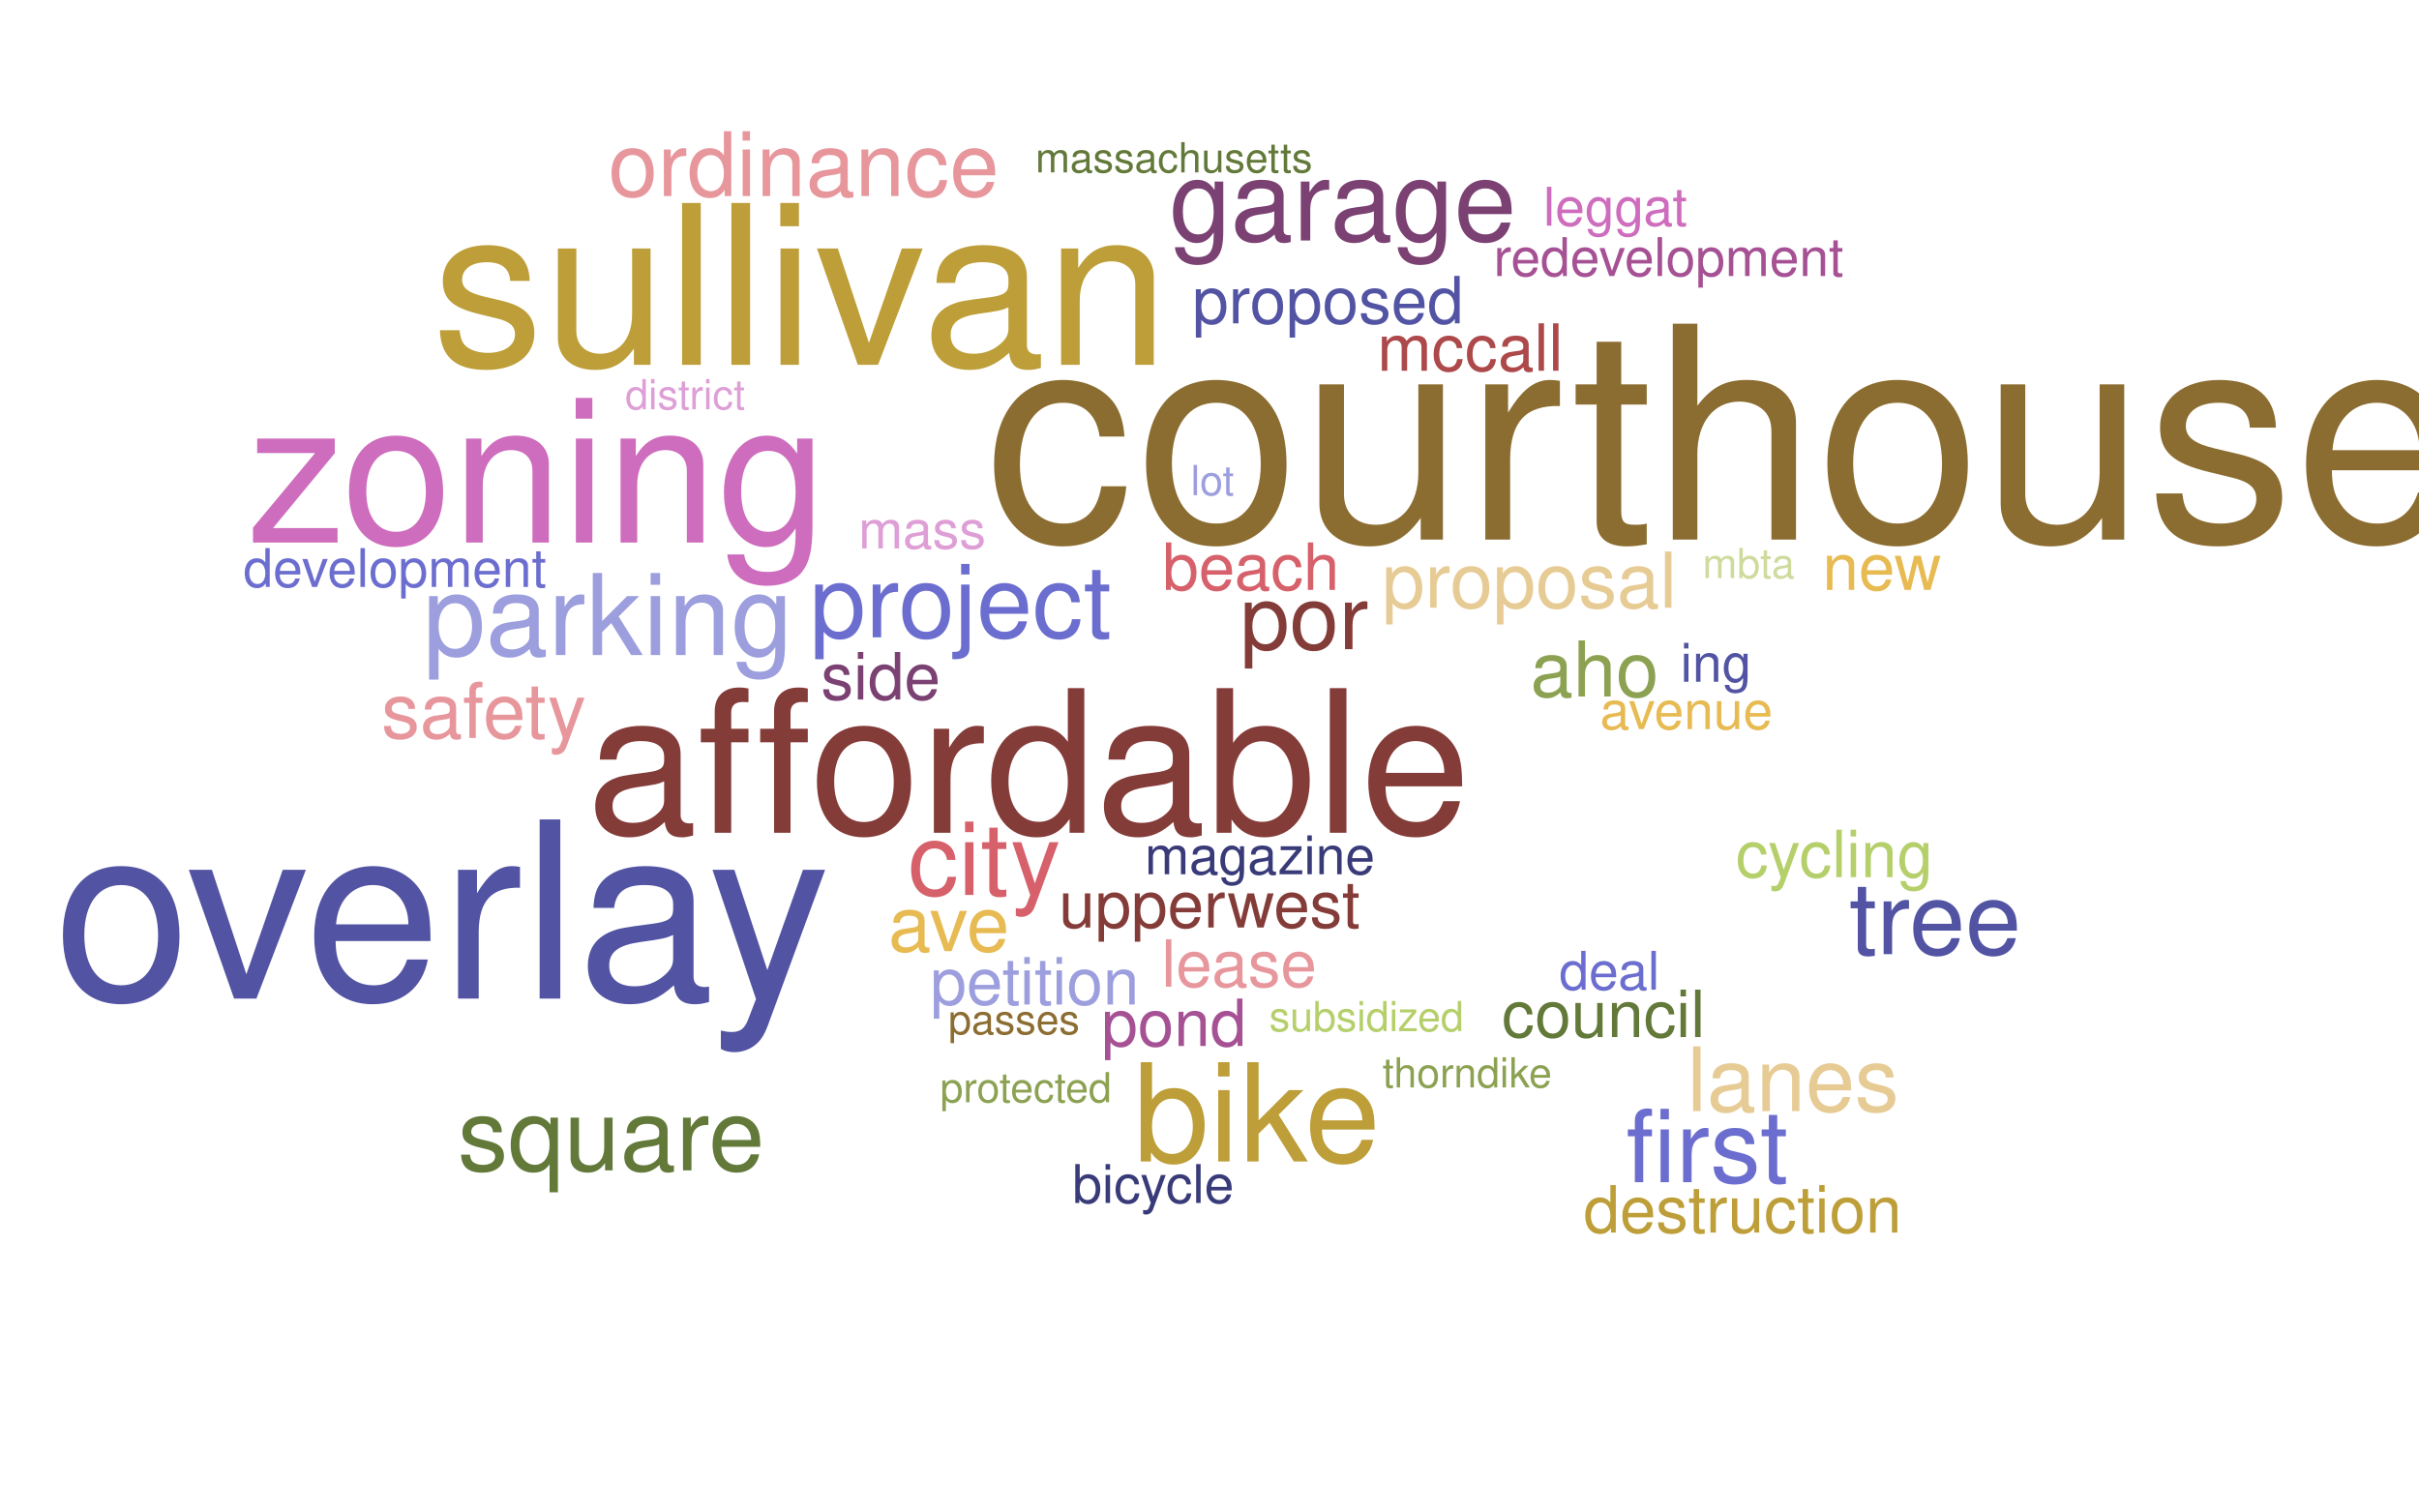
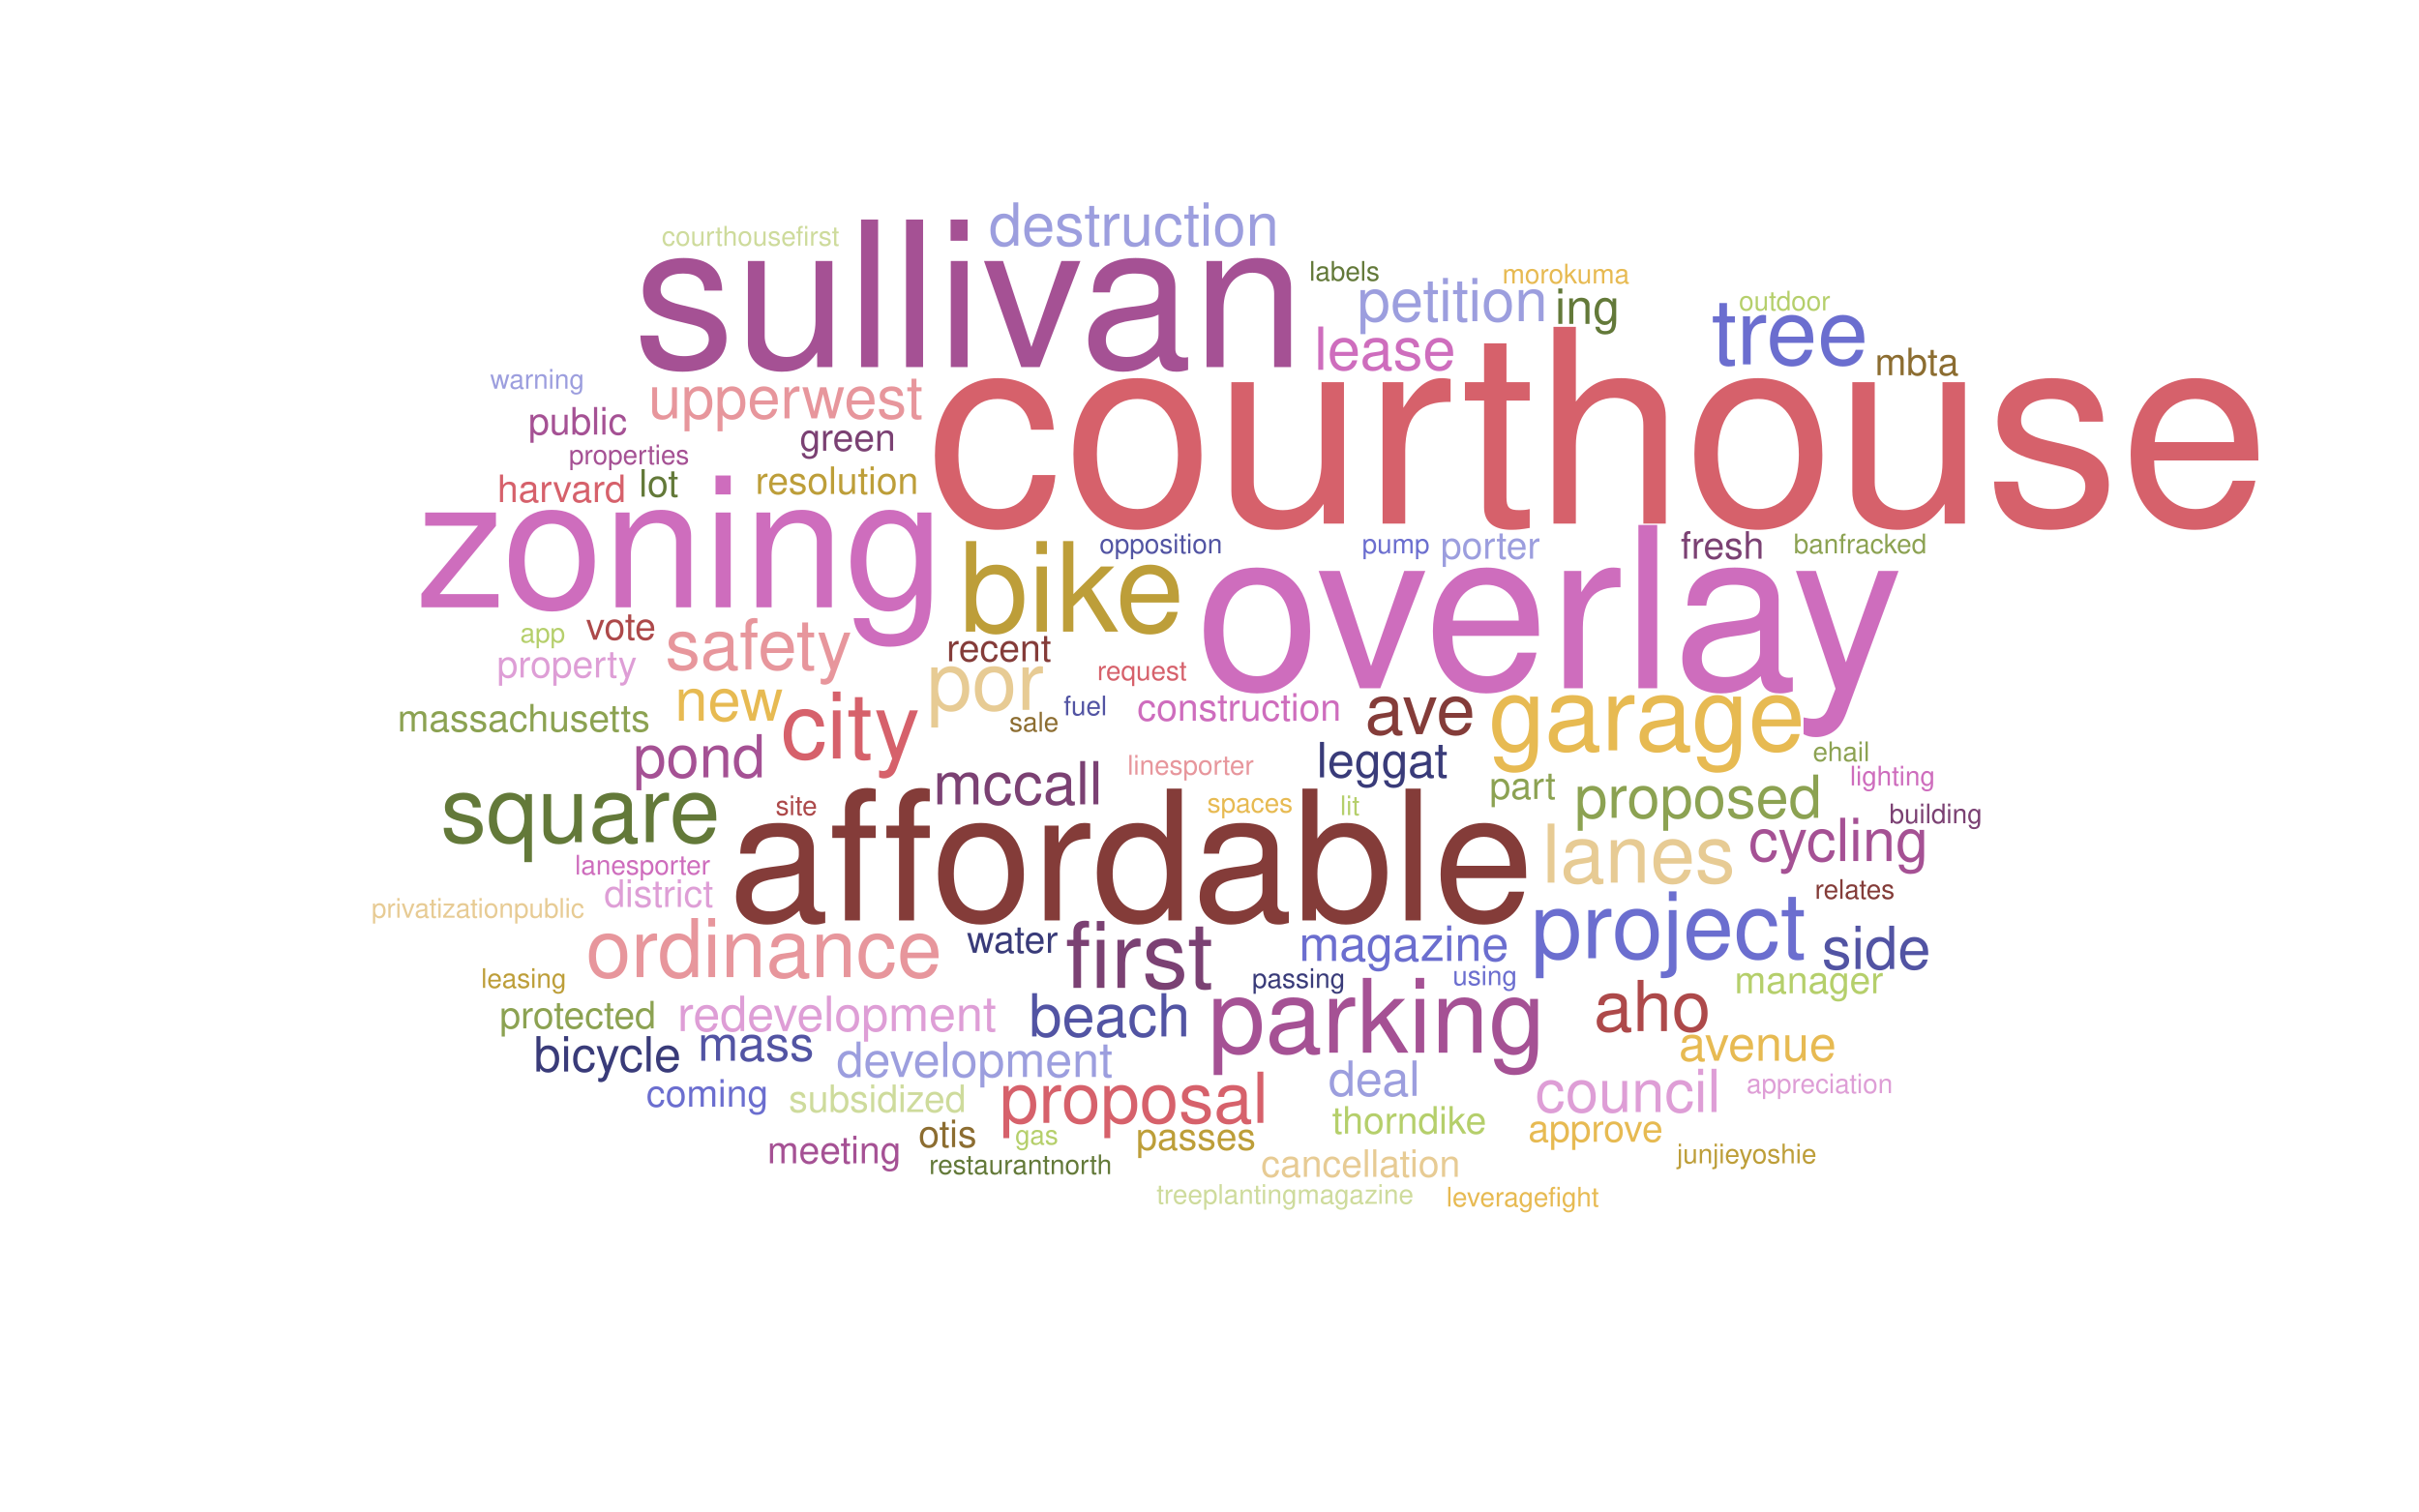
<svg xmlns="http://www.w3.org/2000/svg" width="960" height="600" version="1.1">
  <g />
-   <g transform="translate(480,300)scale(1.175548,1.175548)">
-     <text text-anchor="middle" transform="translate(-202,140)" style="font-size: 34px; font-family: Helvetica; fill: rgb(99, 121, 57);">square</text>
-     <text text-anchor="middle" transform="translate(-61,26)" style="font-size: 67px; font-family: Helvetica; fill: rgb(132, 60, 57);">affordable</text>
-     <text text-anchor="middle" transform="translate(-76,47)" style="font-size: 34px; font-family: Helvetica; fill: rgb(214, 97, 107);">city</text>
-     <text text-anchor="middle" transform="translate(16,137)" style="font-size: 46px; font-family: Helvetica; fill: rgb(189, 158, 57);">bike</text>
-     <text text-anchor="middle" transform="translate(197,120)" style="font-size: 30px; font-family: Helvetica; fill: rgb(231, 203, 148);">lanes</text>
-     <text text-anchor="middle" transform="translate(-84,-40)" style="font-size: 34px; font-family: Helvetica; fill: rgb(107, 110, 207);">project</text>
-     <text text-anchor="middle" transform="translate(227,-56)" style="font-size: 22px; font-family: Helvetica; fill: rgb(231, 186, 82);">new</text>
-     <text text-anchor="middle" transform="translate(45,-174)" style="font-size: 38px; font-family: Helvetica; fill: rgb(123, 65, 115);">garage</text>
-     <text text-anchor="middle" transform="translate(245,67)" style="font-size: 34px; font-family: Helvetica; fill: rgb(82, 84, 163);">tree</text>
-     <text text-anchor="middle" transform="translate(168,144)" style="font-size: 34px; font-family: Helvetica; fill: rgb(107, 110, 207);">first</text>
-     <text text-anchor="middle" transform="translate(-203,-34)" style="font-size: 38px; font-family: Helvetica; fill: rgb(156, 158, 222);">parking</text>
-     <text text-anchor="middle" transform="translate(133,95)" style="font-size: 22px; font-family: Helvetica; fill: rgb(99, 121, 57);">council</text>
-     <text text-anchor="middle" transform="translate(86,109)" style="font-size: 38px; font-family: Helvetica; fill: rgb(57, 59, 121);" />
-     <text text-anchor="middle" transform="translate(180,161)" style="font-size: 22px; font-family: Helvetica; fill: rgb(189, 158, 57);">destruction</text>
-     <text text-anchor="middle" transform="translate(173,-73)rotate(0)" style="font-size: 100px; font-family: Helvetica; fill: rgb(140, 109, 49);">courthouse</text>
-     <text text-anchor="middle" transform="translate(-259,82)rotate(0)" style="font-size: 83px; font-family: Helvetica; fill: rgb(82, 84, 163);">overlay</text>
-     <text text-anchor="middle" transform="translate(-138,-132)rotate(0)" style="font-size: 75px; font-family: Helvetica; fill: rgb(189, 158, 57);">sullivan</text>
-     <text text-anchor="middle" transform="translate(-227,-72)rotate(0)" style="font-size: 67px; font-family: Helvetica; fill: rgb(206, 109, 189);">zoning</text>
-     <text text-anchor="middle" transform="translate(-137,-189)rotate(0)" style="font-size: 30px; font-family: Helvetica; fill: rgb(231, 150, 156);">ordinance</text>
-     <text text-anchor="middle" transform="translate(32,-36)rotate(0)" style="font-size: 30px; font-family: Helvetica; fill: rgb(132, 60, 57);">por</text>
-     <text text-anchor="middle" transform="translate(-88,66)rotate(0)" style="font-size: 26px; font-family: Helvetica; fill: rgb(231, 186, 82);">ave</text>
-     <text text-anchor="middle" transform="translate(-245,-6)rotate(0)" style="font-size: 26px; font-family: Helvetica; fill: rgb(231, 150, 156);">safety</text>
-     <text text-anchor="middle" transform="translate(130,-20)rotate(0)" style="font-size: 26px; font-family: Helvetica; fill: rgb(140, 162, 82);">aho</text>
-     <text text-anchor="middle" transform="translate(108,-50)rotate(0)" style="font-size: 26px; font-family: Helvetica; fill: rgb(231, 203, 148);">proposal</text>
-     <text text-anchor="middle" transform="translate(0,58)rotate(0)" style="font-size: 22px; font-family: Helvetica; fill: rgb(132, 60, 57);">upperwest</text>
-     <text text-anchor="middle" transform="translate(40,-146)rotate(0)" style="font-size: 22px; font-family: Helvetica; fill: rgb(82, 84, 163);">proposed</text>
-     <text text-anchor="middle" transform="translate(88,-130)rotate(0)" style="font-size: 22px; font-family: Helvetica; fill: rgb(173, 73, 74);">mccall</text>
-     <text text-anchor="middle" transform="translate(211,41)rotate(0)" style="font-size: 22px; font-family: Helvetica; fill: rgb(181, 207, 107);">cycling</text>
-     <text text-anchor="middle" transform="translate(14,-56)rotate(0)" style="font-size: 22px; font-family: Helvetica; fill: rgb(214, 97, 107);">beach</text>
-     <text text-anchor="middle" transform="translate(10,78)rotate(0)" style="font-size: 22px; font-family: Helvetica; fill: rgb(231, 150, 156);">lease</text>
-     <text text-anchor="middle" transform="translate(-59,84)rotate(0)" style="font-size: 22px; font-family: Helvetica; fill: rgb(156, 158, 222);">petition</text>
-     <text text-anchor="middle" transform="translate(-12,98)rotate(0)" style="font-size: 22px; font-family: Helvetica; fill: rgb(165, 81, 148);">pond</text>
-     <text text-anchor="middle" transform="translate(-111,-19)rotate(0)" style="font-size: 22px; font-family: Helvetica; fill: rgb(123, 65, 115);">side</text>
-     <text text-anchor="middle" transform="translate(-275,-57)rotate(0)" style="font-size: 18px; font-family: Helvetica; fill: rgb(107, 110, 207);">development</text>
-     <text text-anchor="middle" transform="translate(155,-162)rotate(0)" style="font-size: 18px; font-family: Helvetica; fill: rgb(165, 81, 148);">redevelopment</text>
-     <text text-anchor="middle" transform="translate(137,-179)rotate(0)" style="font-size: 18px; font-family: Helvetica; fill: rgb(206, 109, 189);">leggat</text>
-     <text text-anchor="middle" transform="translate(-97,-70)rotate(0)" style="font-size: 18px; font-family: Helvetica; fill: rgb(222, 158, 214);">mass</text>
-     <text text-anchor="middle" transform="translate(17,40)rotate(0)" style="font-size: 18px; font-family: Helvetica; fill: rgb(57, 59, 121);">magazine</text>
-     <text text-anchor="middle" transform="translate(161,-9)rotate(0)" style="font-size: 18px; font-family: Helvetica; fill: rgb(231, 186, 82);">avenue</text>
-     <text text-anchor="middle" transform="translate(171,-25)rotate(0)" style="font-size: 18px; font-family: Helvetica; fill: rgb(82, 84, 163);">ing</text>
-     <text text-anchor="middle" transform="translate(135,79)rotate(0)" style="font-size: 18px; font-family: Helvetica; fill: rgb(107, 110, 207);">deal</text>
-     <text text-anchor="middle" transform="translate(-19,151)rotate(0)" style="font-size: 18px; font-family: Helvetica; fill: rgb(57, 59, 121);">bicycle</text>
-     <text text-anchor="middle" transform="translate(-177,-117)rotate(0)" style="font-size: 14px; font-family: Helvetica; fill: rgb(222, 158, 214);">district</text>
-     <text text-anchor="middle" transform="translate(1,-88)rotate(0)" style="font-size: 14px; font-family: Helvetica; fill: rgb(156, 158, 222);">lot</text>
-     <text text-anchor="middle" transform="translate(-12,-197)rotate(0)" style="font-size: 14px; font-family: Helvetica; fill: rgb(99, 121, 57);">massachusetts</text>
-     <text text-anchor="middle" transform="translate(87,112)rotate(0)" style="font-size: 14px; font-family: Helvetica; fill: rgb(140, 162, 82);">thorndike</text>
-     <text text-anchor="middle" transform="translate(-62,117)rotate(0)" style="font-size: 14px; font-family: Helvetica; fill: rgb(140, 162, 82);">protected</text>
-     <text text-anchor="middle" transform="translate(53,93)rotate(0)" style="font-size: 14px; font-family: Helvetica; fill: rgb(181, 207, 107);">subsidized</text>
-     <text text-anchor="middle" transform="translate(182,-60)rotate(0)" style="font-size: 14px; font-family: Helvetica; fill: rgb(206, 219, 156);">mbta</text>
-     <text text-anchor="middle" transform="translate(-66,94)rotate(0)" style="font-size: 14px; font-family: Helvetica; fill: rgb(140, 109, 49);">passes</text>
+   <g transform="translate(480,300)scale(1.071429,1.071429)">
+     <text text-anchor="middle" transform="translate(-233,32)" style="font-size: 34px; font-family: Helvetica; fill: rgb(99, 121, 57);">square</text>
+     <text text-anchor="middle" transform="translate(-51,-46)" style="font-size: 46px; font-family: Helvetica; fill: rgb(189, 158, 57);">bike</text>
+     <text text-anchor="middle" transform="translate(159,47)" style="font-size: 30px; font-family: Helvetica; fill: rgb(231, 203, 148);">lanes</text>
+     <text text-anchor="middle" transform="translate(-29,61)" style="font-size: 67px; font-family: Helvetica; fill: rgb(132, 60, 57);">affordable</text>
+     <text text-anchor="middle" transform="translate(-133,1)" style="font-size: 34px; font-family: Helvetica; fill: rgb(214, 97, 107);">city</text>
+     <text text-anchor="middle" transform="translate(170,75)" style="font-size: 34px; font-family: Helvetica; fill: rgb(107, 110, 207);">project</text>
+     <text text-anchor="middle" transform="translate(-178,-13)" style="font-size: 22px; font-family: Helvetica; fill: rgb(231, 186, 82);">new</text>
+     <text text-anchor="middle" transform="translate(253,11)" style="font-size: 10px; font-family: Helvetica; fill: rgb(206, 109, 189);">lighting</text>
+     <text text-anchor="middle" transform="translate(-234,101)" style="font-size: 14px; font-family: Helvetica; fill: rgb(140, 162, 82);">protected</text>
+     <text text-anchor="middle" transform="translate(15,21)" style="font-size: 10px; font-family: Helvetica; fill: rgb(231, 186, 82);">spaces</text>
+     <text text-anchor="middle" transform="translate(162,-2)" style="font-size: 38px; font-family: Helvetica; fill: rgb(231, 186, 82);">garage</text>
+     <text text-anchor="middle" transform="translate(215,-145)" style="font-size: 34px; font-family: Helvetica; fill: rgb(107, 110, 207);">tree</text>
+     <text text-anchor="middle" transform="translate(-26,86)" style="font-size: 34px; font-family: Helvetica; fill: rgb(123, 65, 115);">first</text>
+     <text text-anchor="middle" transform="translate(62,110)" style="font-size: 38px; font-family: Helvetica; fill: rgb(165, 81, 148);">parking</text>
+     <text text-anchor="middle" transform="translate(155,132)" style="font-size: 22px; font-family: Helvetica; fill: rgb(222, 158, 214);">council</text>
+     <text text-anchor="middle" transform="translate(-18,-75)" style="font-size: 10px; font-family: Helvetica; fill: rgb(82, 84, 163);">opposition</text>
+     <text text-anchor="middle" transform="translate(213,-165)" style="font-size: 10px; font-family: Helvetica; fill: rgb(181, 207, 107);">outdoor</text>
+     <text text-anchor="middle" transform="translate(18,85)" style="font-size: 38px; font-family: Helvetica; fill: rgb(82, 84, 163);" />
+     <text text-anchor="middle" transform="translate(-28,-189)" style="font-size: 22px; font-family: Helvetica; fill: rgb(156, 158, 222);">destruction</text>
+     <text text-anchor="middle" transform="translate(140,-160)" style="font-size: 18px; font-family: Helvetica; fill: rgb(99, 121, 57);">ing</text>
+     <text text-anchor="middle" transform="translate(181,23)" style="font-size: 22px; font-family: Helvetica; fill: rgb(140, 162, 82);">proposed</text>
+     <text text-anchor="middle" transform="translate(-138,-97)" style="font-size: 14px; font-family: Helvetica; fill: rgb(189, 158, 57);">resolution</text>
+     <text text-anchor="middle" transform="translate(144,-86)" style="font-size: 100px; font-family: Helvetica; fill: rgb(214, 97, 107);">courthouse</text>
+     <text text-anchor="middle" transform="translate(-234,-119)" style="font-size: 14px; font-family: Helvetica; fill: rgb(165, 81, 148);">public</text>
+     <text text-anchor="middle" transform="translate(126,-25)" style="font-size: 83px; font-family: Helvetica; fill: rgb(206, 109, 189);">overlay</text>
+     <text text-anchor="middle" transform="translate(-204,56)" style="font-size: 14px; font-family: Helvetica; fill: rgb(222, 158, 214);">district</text>
+     <text text-anchor="middle" transform="translate(-37,104)" style="font-size: 22px; font-family: Helvetica; fill: rgb(82, 84, 163);">beach</text>
+     <text text-anchor="middle" transform="translate(-89,-144)" style="font-size: 75px; font-family: Helvetica; fill: rgb(165, 81, 148);">sullivan</text>
+     <text text-anchor="middle" transform="translate(-196,-55)" style="font-size: 67px; font-family: Helvetica; fill: rgb(206, 109, 189);">zoning</text>
+     <text text-anchor="middle" transform="translate(-165,82)" style="font-size: 30px; font-family: Helvetica; fill: rgb(231, 150, 156);">ordinance</text>
+     <text text-anchor="middle" transform="translate(-83,-17)" style="font-size: 30px; font-family: Helvetica; fill: rgb(231, 203, 148);">por</text>
+     <text text-anchor="middle" transform="translate(78,-8)" style="font-size: 26px; font-family: Helvetica; fill: rgb(132, 60, 57);">ave</text>
+     <text text-anchor="middle" transform="translate(-167,-32)" style="font-size: 26px; font-family: Helvetica; fill: rgb(231, 150, 156);">safety</text>
+     <text text-anchor="middle" transform="translate(164,102)" style="font-size: 26px; font-family: Helvetica; fill: rgb(173, 73, 74);">aho</text>
+     <text text-anchor="middle" transform="translate(-28,136)" style="font-size: 26px; font-family: Helvetica; fill: rgb(214, 97, 107);">proposal</text>
+     <text text-anchor="middle" transform="translate(-157,-125)" style="font-size: 22px; font-family: Helvetica; fill: rgb(231, 150, 156);">upperwest</text>
+     <text text-anchor="middle" transform="translate(-71,18)" style="font-size: 22px; font-family: Helvetica; fill: rgb(123, 65, 115);">mccall</text>
+     <text text-anchor="middle" transform="translate(233,39)" style="font-size: 22px; font-family: Helvetica; fill: rgb(165, 81, 148);">cycling</text>
+     <text text-anchor="middle" transform="translate(65,-143)" style="font-size: 22px; font-family: Helvetica; fill: rgb(206, 109, 189);">lease</text>
+     <text text-anchor="middle" transform="translate(90,-161)" style="font-size: 22px; font-family: Helvetica; fill: rgb(156, 158, 222);">petition</text>
+     <text text-anchor="middle" transform="translate(-189,8)" style="font-size: 22px; font-family: Helvetica; fill: rgb(165, 81, 148);">pond</text>
+     <text text-anchor="middle" transform="translate(-87,119)" style="font-size: 18px; font-family: Helvetica; fill: rgb(156, 158, 222);">development</text>
+     <text text-anchor="middle" transform="translate(-138,102)" style="font-size: 18px; font-family: Helvetica; fill: rgb(222, 158, 214);">redevelopment</text>
+     <text text-anchor="middle" transform="translate(64,8)" style="font-size: 18px; font-family: Helvetica; fill: rgb(57, 59, 121);">leggat</text>
+     <text text-anchor="middle" transform="translate(-168,113)" style="font-size: 18px; font-family: Helvetica; fill: rgb(82, 84, 163);">mass</text>
+     <text text-anchor="middle" transform="translate(72,76)" style="font-size: 18px; font-family: Helvetica; fill: rgb(107, 110, 207);">magazine</text>
+     <text text-anchor="middle" transform="translate(203,113)" style="font-size: 18px; font-family: Helvetica; fill: rgb(231, 186, 82);">avenue</text>
+     <text text-anchor="middle" transform="translate(61,126)" style="font-size: 18px; font-family: Helvetica; fill: rgb(156, 158, 222);">deal</text>
+     <text text-anchor="middle" transform="translate(-223,117)" style="font-size: 18px; font-family: Helvetica; fill: rgb(57, 59, 121);">bicycle</text>
+     <text text-anchor="middle" transform="translate(-204,-96)" style="font-size: 14px; font-family: Helvetica; fill: rgb(99, 121, 57);">lot</text>
+     <text text-anchor="middle" transform="translate(-254,-9)" style="font-size: 14px; font-family: Helvetica; fill: rgb(140, 162, 82);">massachusetts</text>
+     <text text-anchor="middle" transform="translate(74,140)" style="font-size: 14px; font-family: Helvetica; fill: rgb(181, 207, 107);">thorndike</text>
+     <text text-anchor="middle" transform="translate(-123,132)" style="font-size: 14px; font-family: Helvetica; fill: rgb(206, 219, 156);">subsidized</text>
+     <text text-anchor="middle" transform="translate(262,-141)" style="font-size: 14px; font-family: Helvetica; fill: rgb(140, 109, 49);">mbta</text>
+     <text text-anchor="middle" transform="translate(-5,146)" style="font-size: 14px; font-family: Helvetica; fill: rgb(189, 158, 57);">passes</text>
+     <text text-anchor="middle" transform="translate(143,143)" style="font-size: 14px; font-family: Helvetica; fill: rgb(231, 186, 82);">approve</text>
+     <text text-anchor="middle" transform="translate(56,156)" style="font-size: 14px; font-family: Helvetica; fill: rgb(231, 203, 148);">cancellation</text>
+     <text text-anchor="middle" transform="translate(-78,-35)" style="font-size: 14px; font-family: Helvetica; fill: rgb(132, 60, 57);">recent</text>
+     <text text-anchor="middle" transform="translate(-218,-43)" style="font-size: 14px; font-family: Helvetica; fill: rgb(173, 73, 74);">vote</text>
+     <text text-anchor="middle" transform="translate(-240,-94)" style="font-size: 14px; font-family: Helvetica; fill: rgb(214, 97, 107);">harvard</text>
+     <text text-anchor="middle" transform="translate(190,-73)" style="font-size: 14px; font-family: Helvetica; fill: rgb(123, 65, 115);">fresh</text>
+     <text text-anchor="middle" transform="translate(-134,-113)" style="font-size: 14px; font-family: Helvetica; fill: rgb(123, 65, 115);">green</text>
+     <text text-anchor="middle" transform="translate(-139,151)" style="font-size: 14px; font-family: Helvetica; fill: rgb(165, 81, 148);">meeting</text>
+     <text text-anchor="middle" transform="translate(11,-13)" style="font-size: 14px; font-family: Helvetica; fill: rgb(206, 109, 189);">construction</text>
+     <text text-anchor="middle" transform="translate(-238,-29)" style="font-size: 14px; font-family: Helvetica; fill: rgb(222, 158, 214);">property</text>
+     <text text-anchor="middle" transform="translate(-73,73)" style="font-size: 14px; font-family: Helvetica; fill: rgb(57, 59, 121);">water</text>
+     <text text-anchor="middle" transform="translate(247,79)" style="font-size: 22px; font-family: Helvetica; fill: rgb(82, 84, 163);">side</text>
+     <text text-anchor="middle" transform="translate(-186,130)" style="font-size: 14px; font-family: Helvetica; fill: rgb(107, 110, 207);">coming</text>
+     <text text-anchor="middle" transform="translate(116,16)" style="font-size: 14px; font-family: Helvetica; fill: rgb(140, 162, 82);">part</text>
+     <text text-anchor="middle" transform="translate(104,-73)" style="font-size: 14px; font-family: Helvetica; fill: rgb(156, 158, 222);">porter</text>
+     <text text-anchor="middle" transform="translate(222,88)" style="font-size: 14px; font-family: Helvetica; fill: rgb(181, 207, 107);">manager</text>
+     <text text-anchor="middle" transform="translate(-70,155)" style="font-size: 10px; font-family: Helvetica; fill: rgb(99, 121, 57);">restaurantnorth</text>
+     <text text-anchor="middle" transform="translate(234,2)" style="font-size: 10px; font-family: Helvetica; fill: rgb(140, 162, 82);">ehail</text>
+     <text text-anchor="middle" transform="translate(-247,-42)" style="font-size: 10px; font-family: Helvetica; fill: rgb(181, 207, 107);">app</text>
+     <text text-anchor="middle" transform="translate(-170,-189)" style="font-size: 10px; font-family: Helvetica; fill: rgb(206, 219, 156);">courthousefirst</text>
+     <text text-anchor="middle" transform="translate(-65,-9)" style="font-size: 10px; font-family: Helvetica; fill: rgb(140, 109, 49);">sale</text>
+     <text text-anchor="middle" transform="translate(-254,86)" style="font-size: 10px; font-family: Helvetica; fill: rgb(189, 158, 57);">leasing</text>
+     <text text-anchor="middle" transform="translate(102,85)" style="font-size: 10px; font-family: Helvetica; fill: rgb(107, 110, 207);">using</text>
+     <text text-anchor="middle" transform="translate(116,167)" style="font-size: 10px; font-family: Helvetica; fill: rgb(231, 186, 82);">leveragefight</text>
+     <text text-anchor="middle" transform="translate(-271,60)" style="font-size: 10px; font-family: Helvetica; fill: rgb(231, 203, 148);">privatizationpublic</text>
+     <text text-anchor="middle" transform="translate(52,22)" style="font-size: 10px; font-family: Helvetica; fill: rgb(181, 207, 107);">lit</text>
+     <text text-anchor="middle" transform="translate(239,53)" style="font-size: 10px; font-family: Helvetica; fill: rgb(132, 60, 57);">relates</text>
+     <text text-anchor="middle" transform="translate(-153,22)" style="font-size: 10px; font-family: Helvetica; fill: rgb(173, 73, 74);">site</text>
+     <text text-anchor="middle" transform="translate(-25,-28)" style="font-size: 10px; font-family: Helvetica; fill: rgb(214, 97, 107);">request</text>
+     <text text-anchor="middle" transform="translate(-7,7)" style="font-size: 10px; font-family: Helvetica; fill: rgb(231, 150, 156);">linesporter</text>
+     <text text-anchor="middle" transform="translate(269,25)" style="font-size: 10px; font-family: Helvetica; fill: rgb(123, 65, 115);">building</text>
+     <text text-anchor="middle" transform="translate(-215,-108)" style="font-size: 10px; font-family: Helvetica; fill: rgb(165, 81, 148);">properties</text>
+     <text text-anchor="middle" transform="translate(-210,44)" style="font-size: 10px; font-family: Helvetica; fill: rgb(206, 109, 189);">lanesporter</text>
+     <text text-anchor="middle" transform="translate(226,125)" style="font-size: 10px; font-family: Helvetica; fill: rgb(222, 158, 214);">appreciation</text>
+     <text text-anchor="middle" transform="translate(33,86)" style="font-size: 10px; font-family: Helvetica; fill: rgb(57, 59, 121);">passing</text>
+     <text text-anchor="middle" transform="translate(-46,-15)" style="font-size: 10px; font-family: Helvetica; fill: rgb(82, 84, 163);">fuel</text>
+     <text text-anchor="middle" transform="translate(69,-75)" style="font-size: 10px; font-family: Helvetica; fill: rgb(107, 110, 207);">pump</text>
+     <text text-anchor="middle" transform="translate(-249,-136)" style="font-size: 10px; font-family: Helvetica; fill: rgb(156, 158, 222);">warning</text>
+     <text text-anchor="middle" transform="translate(50,-176)" style="font-size: 10px; font-family: Helvetica; fill: rgb(99, 121, 57);">labels</text>
+     <text text-anchor="middle" transform="translate(241,-75)" style="font-size: 10px; font-family: Helvetica; fill: rgb(140, 162, 82);">banfracked</text>
+     <text text-anchor="middle" transform="translate(-64,144)" style="font-size: 10px; font-family: Helvetica; fill: rgb(181, 207, 107);">gas</text>
+     <text text-anchor="middle" transform="translate(28,166)" style="font-size: 10px; font-family: Helvetica; fill: rgb(206, 219, 156);">treeplantingmagazine</text>
+     <text text-anchor="middle" transform="translate(-97,145)" style="font-size: 14px; font-family: Helvetica; fill: rgb(140, 109, 49);">otis</text>
+     <text text-anchor="middle" transform="translate(199,151)rotate(0)" style="font-size: 10px; font-family: Helvetica; fill: rgb(189, 158, 57);">junjieyoshie</text>
+     <text text-anchor="middle" transform="translate(132,-175)rotate(0)" style="font-size: 10px; font-family: Helvetica; fill: rgb(231, 186, 82);">morokuma</text>
  </g>
</svg>
